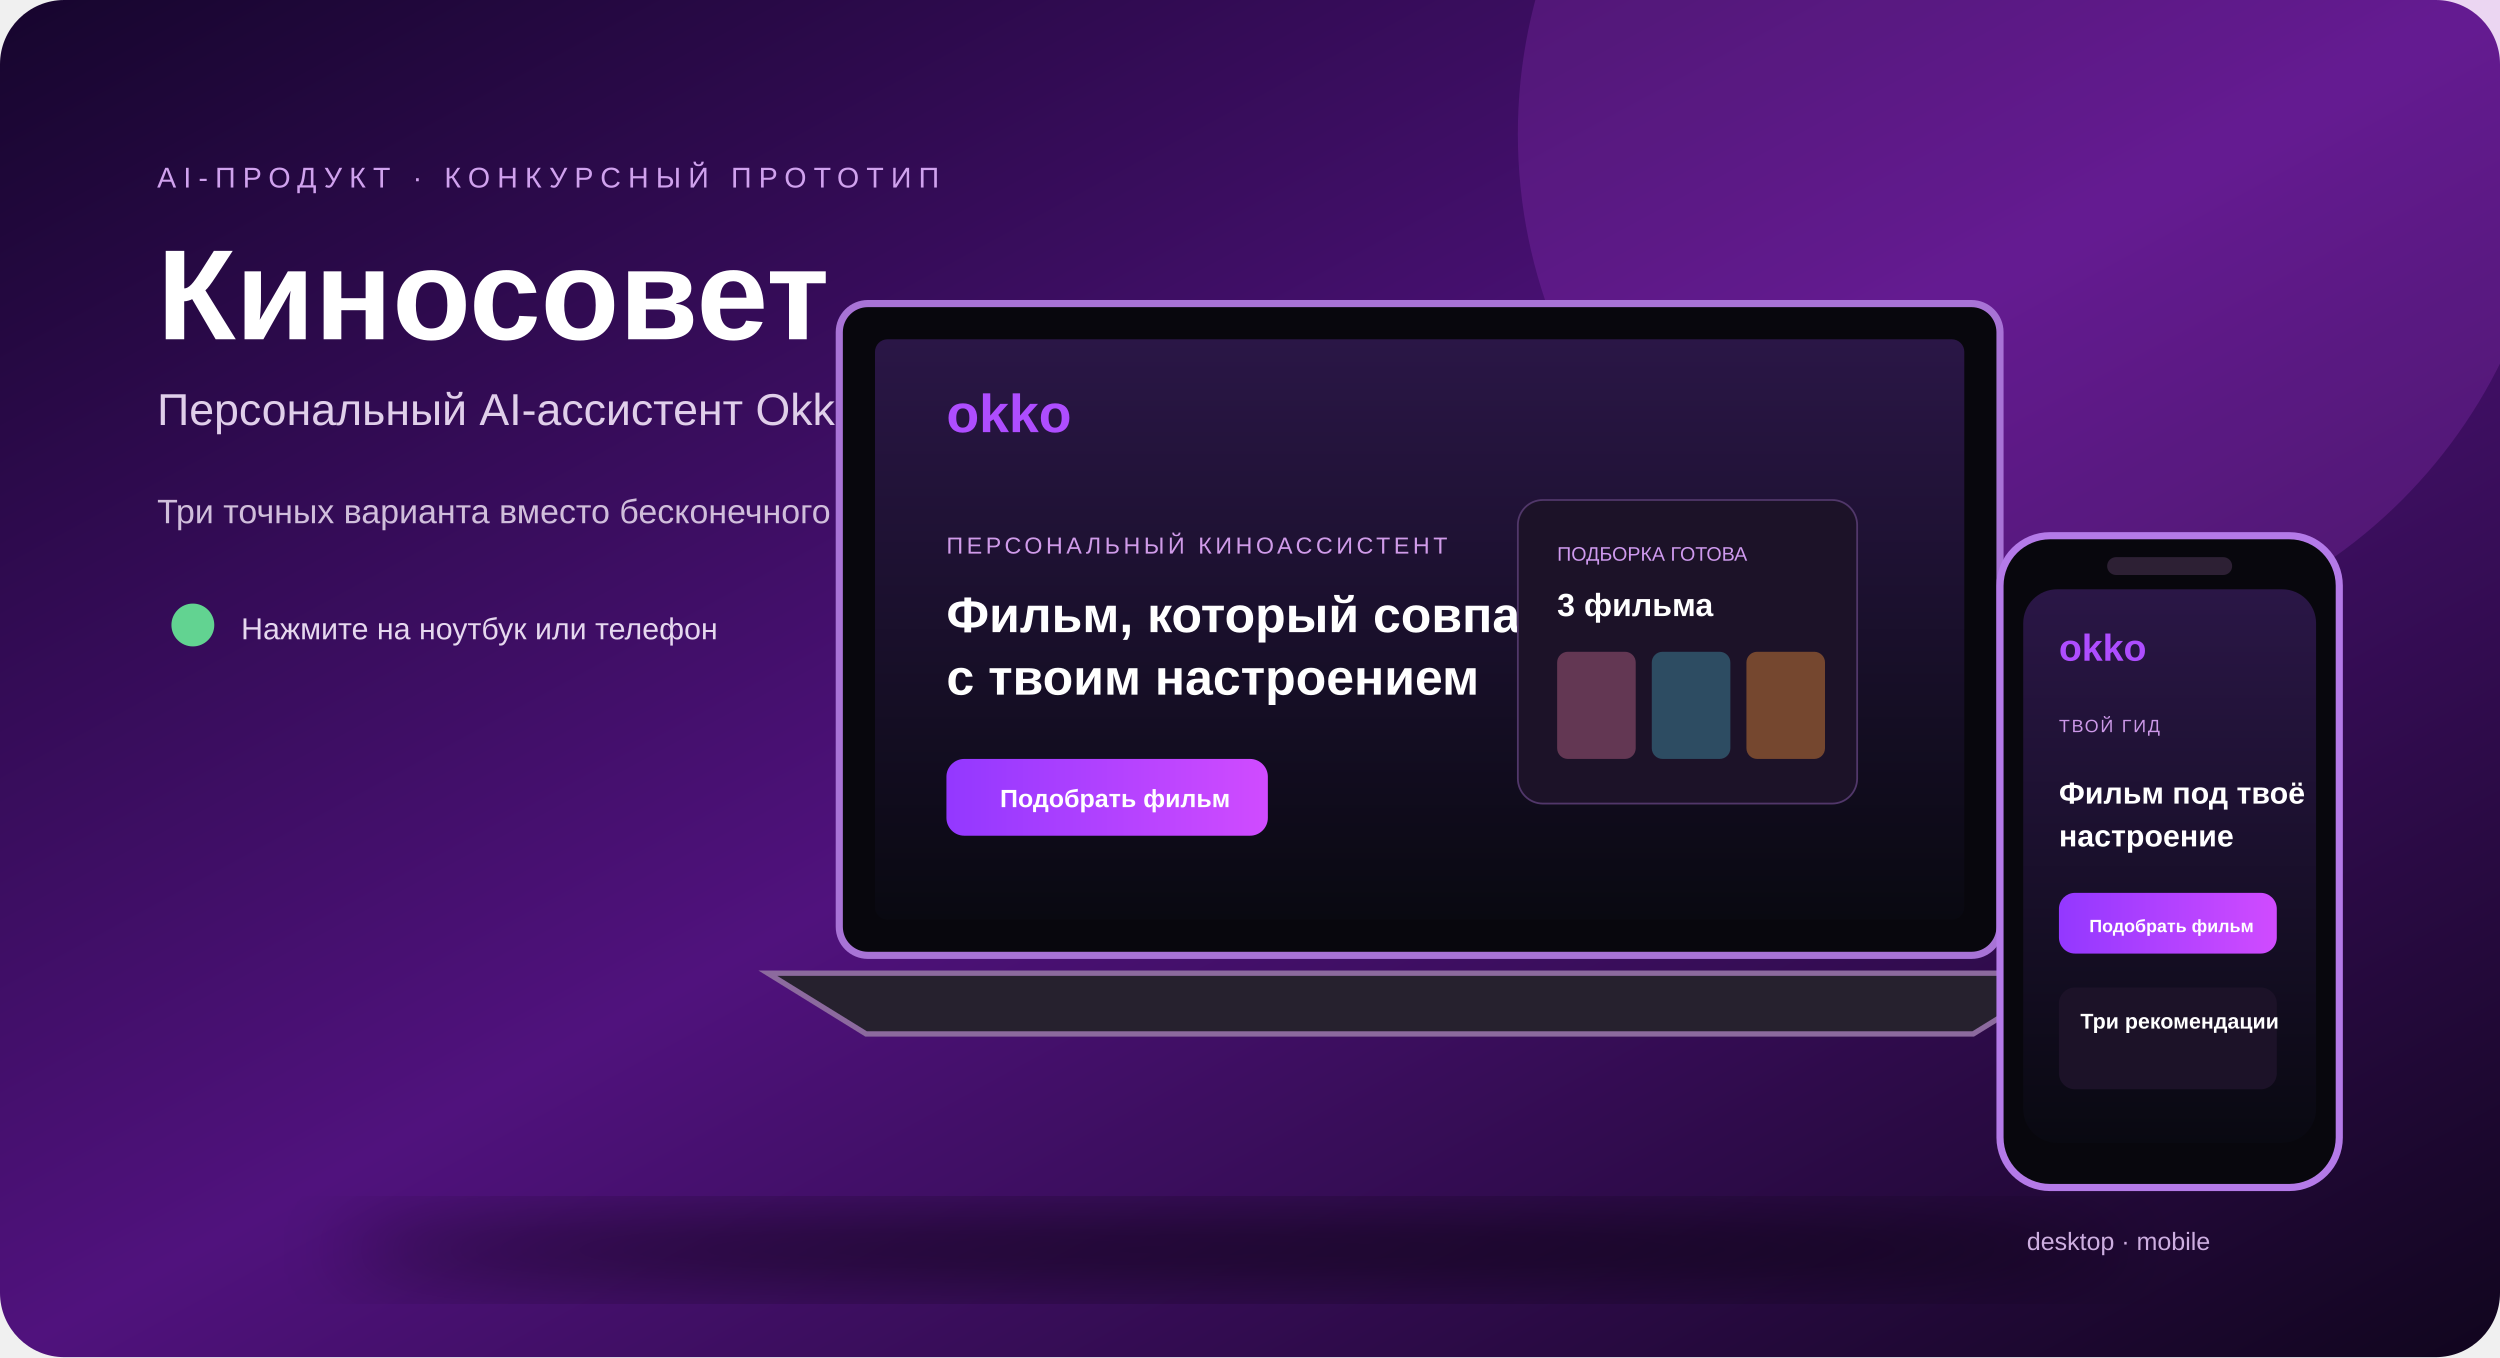
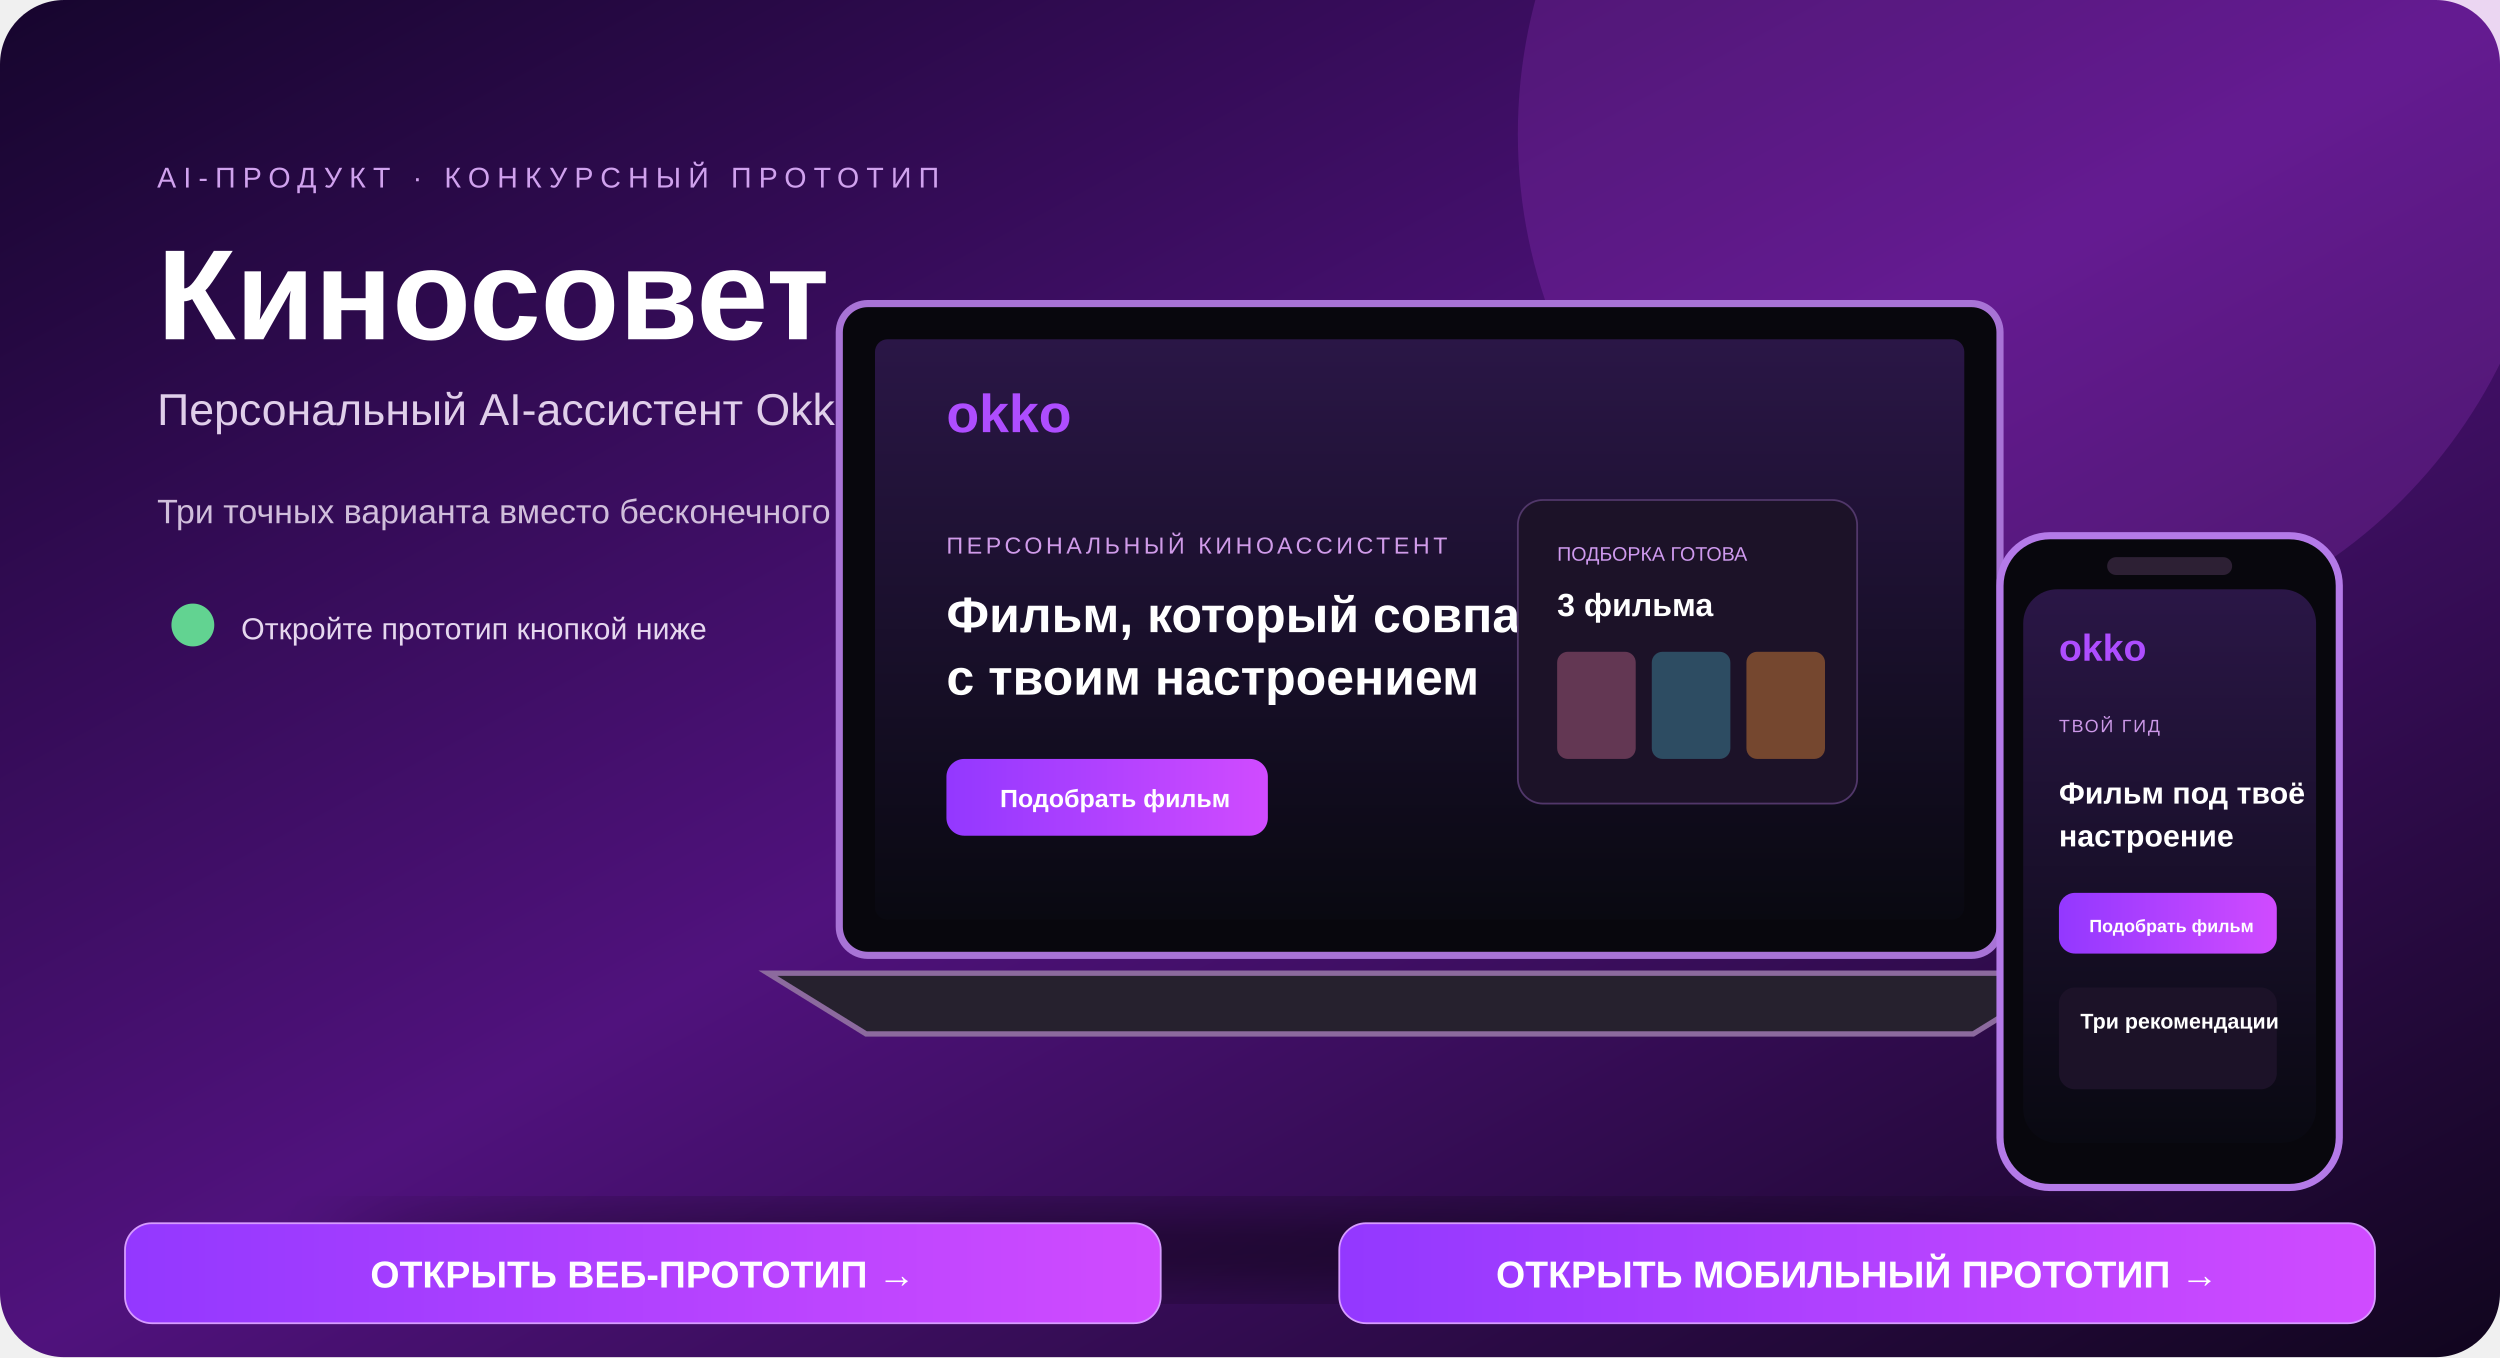
<svg xmlns="http://www.w3.org/2000/svg" viewBox="0 0 1400 760">
  <defs>
    <linearGradient id="bg" x2="1" y2="1">
      <stop stop-color="#16052d" />
      <stop offset=".5" stop-color="#50127d" />
      <stop offset="1" stop-color="#10051d" />
    </linearGradient>
    <linearGradient id="screen" x2="0" y2="1">
      <stop stop-color="#2a1646" />
      <stop offset="1" stop-color="#090911" />
    </linearGradient>
    <linearGradient id="purple" x2="1">
      <stop stop-color="#9338ff" />
      <stop offset="1" stop-color="#d04bff" />
    </linearGradient>
    <filter id="blur">
      <feGaussianBlur stdDeviation="22" />
    </filter>
  </defs>
  <rect width="1400" height="760" rx="36" fill="url(#bg)" />
  <circle cx="1140" cy="75" r="290" fill="#d54cff" opacity=".16" />
  <ellipse cx="690" cy="700" rx="500" ry="25" fill="#000" opacity=".5" filter="url(#blur)" />
  <text x="88" y="105" fill="#d0a2ee" font-family="Arial,sans-serif" font-size="16" letter-spacing="4">AI-ПРОДУКТ · КОНКУРСНЫЙ ПРОТОТИП</text>
  <text x="88" y="190" fill="#fff" font-family="Arial,sans-serif" font-size="72" font-weight="700">Киносовет</text>
  <text x="88" y="238" fill="#e0cfea" font-family="Arial,sans-serif" font-size="25">Персональный AI-ассистент Okko</text>
  <text x="88" y="293" fill="#d0bedb" font-family="Arial,sans-serif" font-size="19">Три точных варианта вместо бесконечного скролла.</text>
  <circle cx="108" cy="350" r="12" fill="#62d391" />
-   <text x="135" y="358" fill="#e6d8ef" font-family="Arial,sans-serif" font-size="17">Нажмите на ноутбук или телефон</text>
-   <a href="https://htmlpreview.github.io/?https://github.com/Vilutfullin/Okko/blob/main/okko_ai_prototype.html">
-     <g cursor="pointer">
-       <rect x="470" y="170" width="650" height="365" rx="16" fill="#08070d" stroke="#a873d6" stroke-width="4" />
-       <rect x="490" y="190" width="610" height="325" rx="7" fill="url(#screen)" />
-       <text x="530" y="242" fill="#ae4dff" font-family="Arial" font-size="30" font-weight="700">okko</text>
-       <text x="530" y="310" fill="#d09be9" font-family="Arial" font-size="13" letter-spacing="2">ПЕРСОНАЛЬНЫЙ КИНОАССИСТЕНТ</text>
-       <text x="530" y="354" fill="#fff" font-family="Arial" font-size="28" font-weight="700">Фильм, который совпадёт</text>
-       <text x="530" y="389" fill="#fff" font-family="Arial" font-size="28" font-weight="700">с твоим настроением</text>
-       <rect x="530" y="425" width="180" height="43" rx="10" fill="url(#purple)" />
-       <text x="560" y="452" fill="#fff" font-family="Arial" font-size="14" font-weight="700">Подобрать фильм</text>
-       <rect x="850" y="280" width="190" height="170" rx="14" fill="#1c1228" stroke="#51376a" />
-       <text x="872" y="314" fill="#cf9aef" font-family="Arial" font-size="11">ПОДБОРКА ГОТОВА</text>
-       <text x="872" y="345" fill="#fff" font-family="Arial" font-size="18" font-weight="700">3 фильма</text>
-       <rect x="872" y="365" width="44" height="60" rx="6" fill="#633753" />
-       <rect x="925" y="365" width="44" height="60" rx="6" fill="#2d4c62" />
-       <rect x="978" y="365" width="44" height="60" rx="6" fill="#75472f" />
-       <path d="M430 545h730l-55 34H485z" fill="#26212e" stroke="#8c6a9e" stroke-width="3" />
-     </g>
-   </a>
-   <a href="https://htmlpreview.github.io/?https://github.com/Vilutfullin/Okko/blob/main/okko_mobile_prototype.html">
-     <g cursor="pointer">
-       <rect x="1120" y="300" width="190" height="365" rx="28" fill="#08070d" stroke="#b47ae8" stroke-width="4" />
-       <rect x="1133" y="330" width="164" height="310" rx="19" fill="url(#screen)" />
-       <rect x="1180" y="312" width="70" height="10" rx="5" fill="#2d2034" />
-       <text x="1153" y="370" fill="#ae4dff" font-family="Arial" font-size="21" font-weight="700">okko</text>
-       <text x="1153" y="410" fill="#cc98e8" font-family="Arial" font-size="10" letter-spacing="1">ТВОЙ ГИД</text>
-       <text x="1153" y="450" fill="#fff" font-family="Arial" font-size="17" font-weight="700">Фильм под твоё</text>
-       <text x="1153" y="474" fill="#fff" font-family="Arial" font-size="17" font-weight="700">настроение</text>
-       <rect x="1153" y="500" width="122" height="34" rx="9" fill="url(#purple)" />
-       <text x="1170" y="522" fill="#fff" font-family="Arial" font-size="10" font-weight="700">Подобрать фильм</text>
-       <rect x="1153" y="553" width="122" height="57" rx="9" fill="#1c1228" />
-       <text x="1165" y="576" fill="#fff" font-family="Arial" font-size="12" font-weight="700">Три рекомендации</text>
-     </g>
-   </a>
-   <text x="1135" y="700" fill="#cdaee0" font-family="Arial" font-size="14">desktop · mobile</text>
+   <text x="135" y="358" fill="#e6d8ef" font-family="Arial,sans-serif" font-size="17">Откройте прототип кнопкой ниже</text>
+   <g cursor="pointer">
+     <rect x="470" y="170" width="650" height="365" rx="16" fill="#08070d" stroke="#a873d6" stroke-width="4" />
+     <rect x="490" y="190" width="610" height="325" rx="7" fill="url(#screen)" />
+     <text x="530" y="242" fill="#ae4dff" font-family="Arial" font-size="30" font-weight="700">okko</text>
+     <text x="530" y="310" fill="#d09be9" font-family="Arial" font-size="13" letter-spacing="2">ПЕРСОНАЛЬНЫЙ КИНОАССИСТЕНТ</text>
+     <text x="530" y="354" fill="#fff" font-family="Arial" font-size="28" font-weight="700">Фильм, который совпадёт</text>
+     <text x="530" y="389" fill="#fff" font-family="Arial" font-size="28" font-weight="700">с твоим настроением</text>
+     <rect x="530" y="425" width="180" height="43" rx="10" fill="url(#purple)" />
+     <text x="560" y="452" fill="#fff" font-family="Arial" font-size="14" font-weight="700">Подобрать фильм</text>
+     <rect x="850" y="280" width="190" height="170" rx="14" fill="#1c1228" stroke="#51376a" />
+     <text x="872" y="314" fill="#cf9aef" font-family="Arial" font-size="11">ПОДБОРКА ГОТОВА</text>
+     <text x="872" y="345" fill="#fff" font-family="Arial" font-size="18" font-weight="700">3 фильма</text>
+     <rect x="872" y="365" width="44" height="60" rx="6" fill="#633753" />
+     <rect x="925" y="365" width="44" height="60" rx="6" fill="#2d4c62" />
+     <rect x="978" y="365" width="44" height="60" rx="6" fill="#75472f" />
+     <path d="M430 545h730l-55 34H485z" fill="#26212e" stroke="#8c6a9e" stroke-width="3" />
+   </g>
+   <g cursor="pointer">
+     <rect x="1120" y="300" width="190" height="365" rx="28" fill="#08070d" stroke="#b47ae8" stroke-width="4" />
+     <rect x="1133" y="330" width="164" height="310" rx="19" fill="url(#screen)" />
+     <rect x="1180" y="312" width="70" height="10" rx="5" fill="#2d2034" />
+     <text x="1153" y="370" fill="#ae4dff" font-family="Arial" font-size="21" font-weight="700">okko</text>
+     <text x="1153" y="410" fill="#cc98e8" font-family="Arial" font-size="10" letter-spacing="1">ТВОЙ ГИД</text>
+     <text x="1153" y="450" fill="#fff" font-family="Arial" font-size="17" font-weight="700">Фильм под твоё</text>
+     <text x="1153" y="474" fill="#fff" font-family="Arial" font-size="17" font-weight="700">настроение</text>
+     <rect x="1153" y="500" width="122" height="34" rx="9" fill="url(#purple)" />
+     <text x="1170" y="522" fill="#fff" font-family="Arial" font-size="10" font-weight="700">Подобрать фильм</text>
+     <rect x="1153" y="553" width="122" height="57" rx="9" fill="#1c1228" />
+     <text x="1165" y="576" fill="#fff" font-family="Arial" font-size="12" font-weight="700">Три рекомендации</text>
+   </g>
+   <rect x="70" y="685" width="580" height="56" rx="15" fill="url(#purple)" stroke="#d79cff" />
+   <text x="360" y="721" fill="white" text-anchor="middle" font-family="Arial,sans-serif" font-size="21" font-weight="700">ОТКРЫТЬ ВЕБ-ПРОТОТИП →</text>
+   <rect x="750" y="685" width="580" height="56" rx="15" fill="url(#purple)" stroke="#d79cff" />
+   <text x="1040" y="721" fill="white" text-anchor="middle" font-family="Arial,sans-serif" font-size="21" font-weight="700">ОТКРЫТЬ МОБИЛЬНЫЙ ПРОТОТИП →</text>
</svg>
